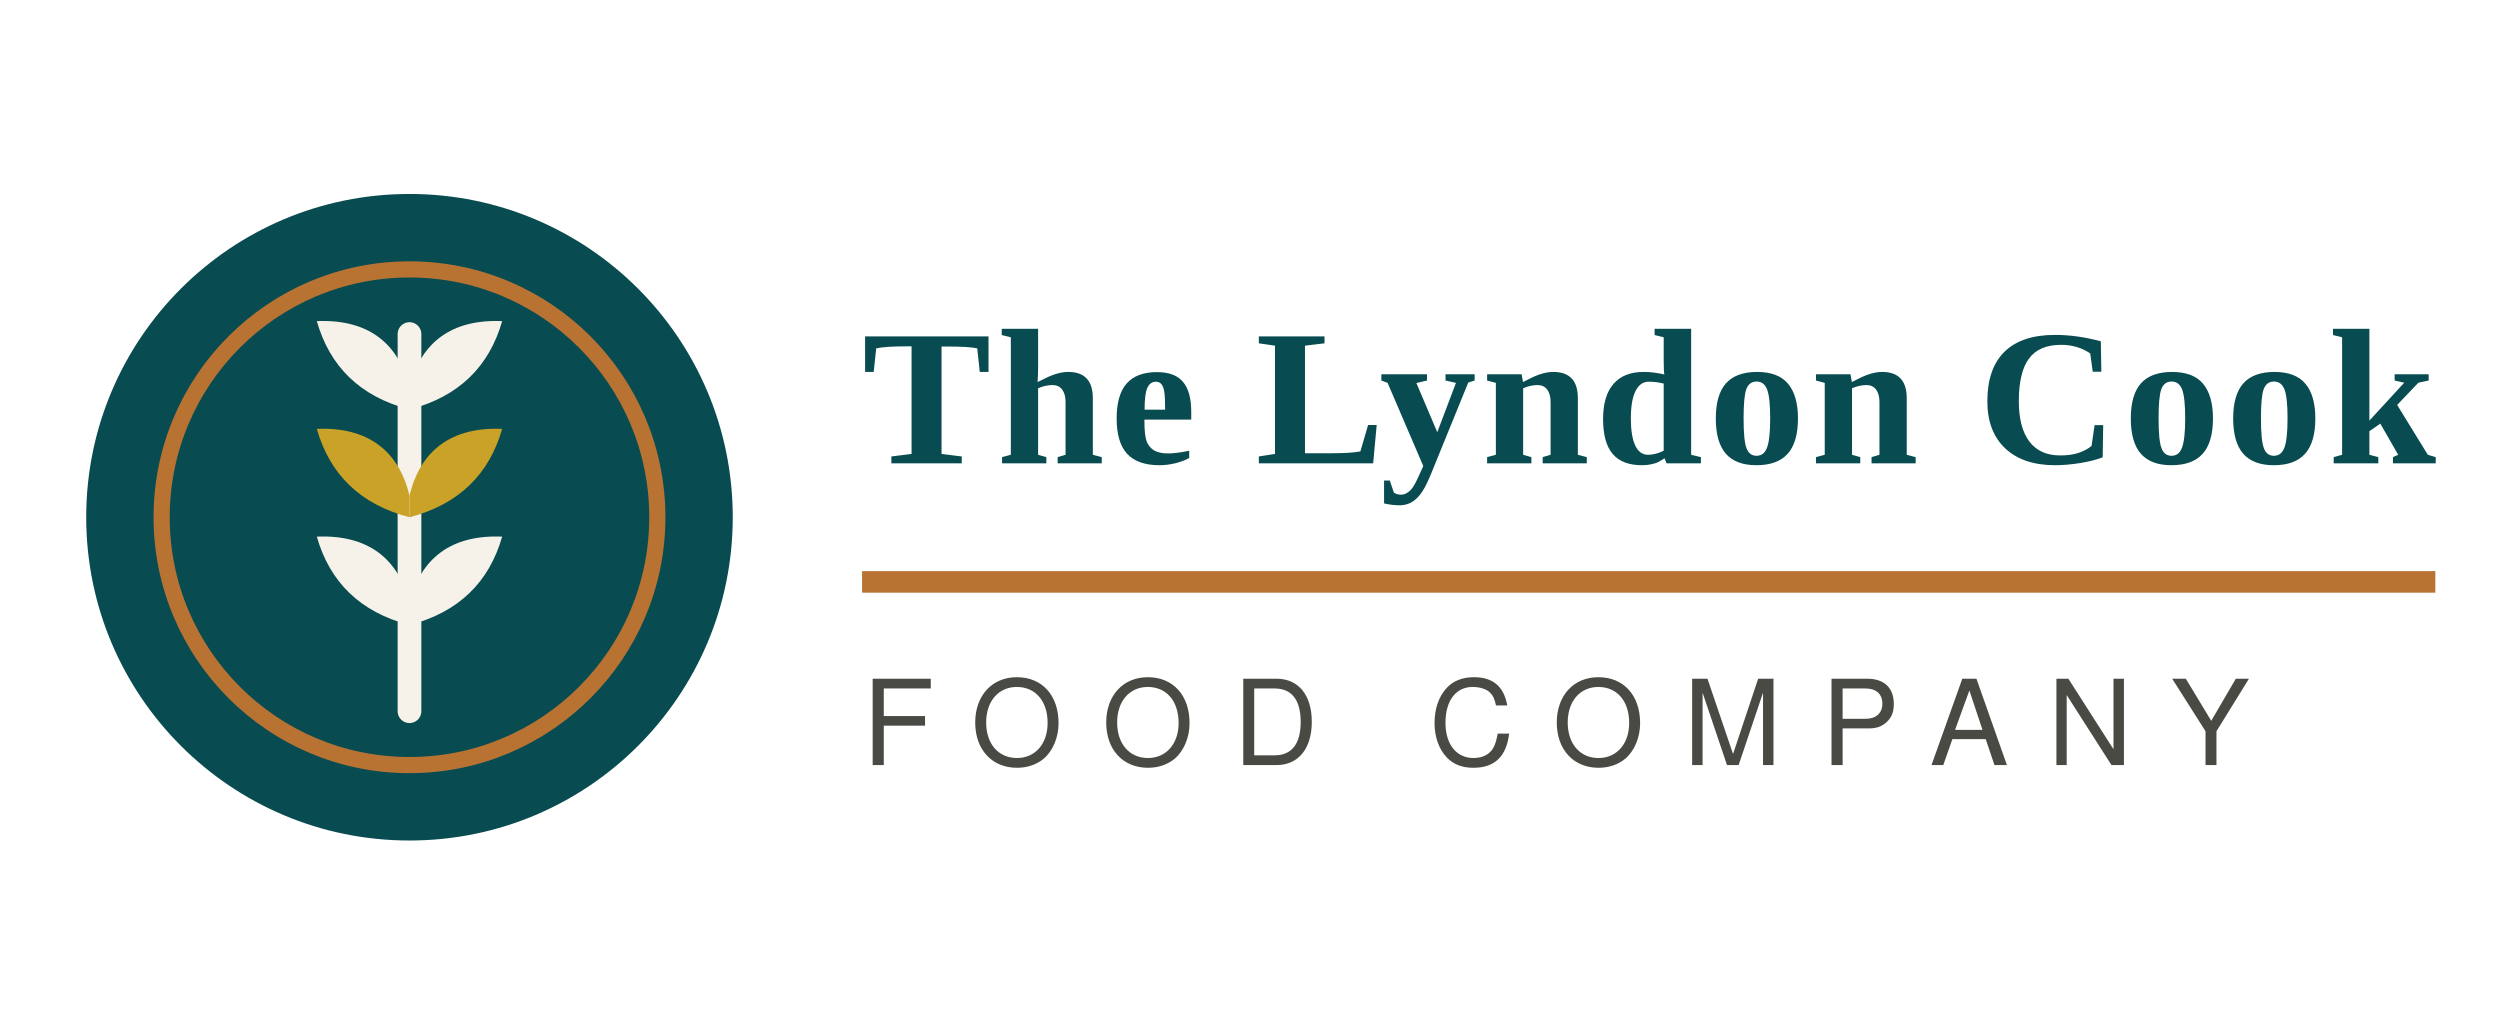
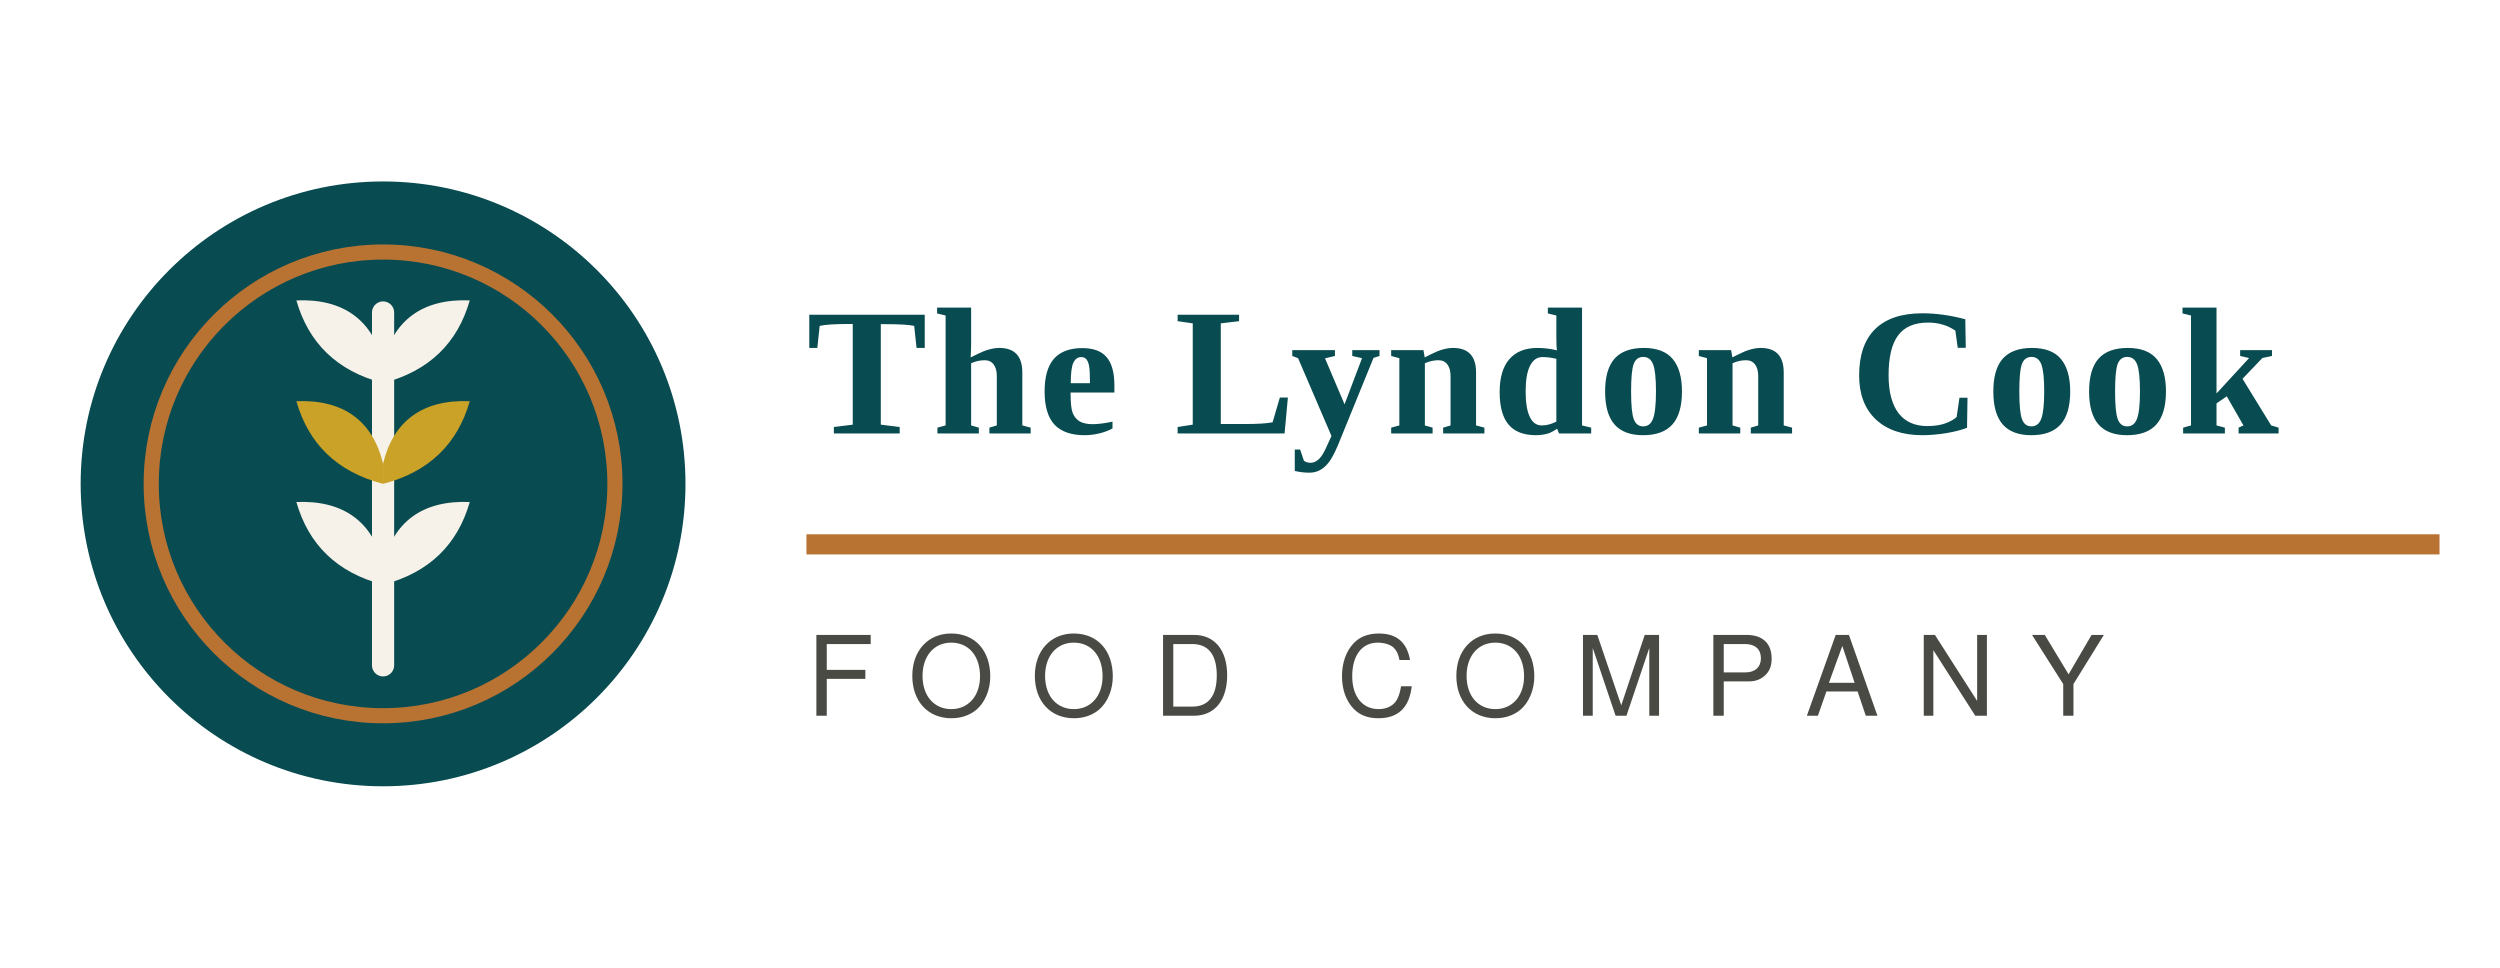
- <svg xmlns="http://www.w3.org/2000/svg" viewBox="0 0 232 96" width="232" height="96" role="img" aria-label="The Lyndon Cook">
+ <svg xmlns="http://www.w3.org/2000/svg" viewBox="0 0 248 96" width="248" height="96" role="img" aria-label="The Lyndon Cook">
  <g fill="none" fill-rule="evenodd">
    <circle cx="38" cy="48" r="30" fill="#084B50" />
    <circle cx="38" cy="48" r="23" stroke="#B87333" stroke-width="1.5" />
    <path d="M38 66V31" stroke="#F6F2EA" stroke-width="2.2" stroke-linecap="round" />
    <path d="M38 38c-4.6-1.2-7.4-4-8.6-8.2 4.7-.2 7.6 2 8.6 6.2V38Z" fill="#F6F2EA" />
    <path d="M38 38c4.6-1.2 7.4-4 8.6-8.2-4.7-.2-7.6 2-8.6 6.2V38Z" fill="#F6F2EA" />
    <path d="M38 48c-4.6-1.2-7.4-4-8.6-8.2 4.7-.2 7.6 2 8.6 6.2V48Z" fill="#C9A227" />
    <path d="M38 48c4.6-1.2 7.4-4 8.6-8.2-4.7-.2-7.6 2-8.6 6.2V48Z" fill="#C9A227" />
    <path d="M38 58c-4.6-1.2-7.4-4-8.6-8.2 4.7-.2 7.6 2 8.6 6.2V58Z" fill="#F6F2EA" />
    <path d="M38 58c4.6-1.2 7.4-4 8.6-8.2-4.7-.2-7.6 2-8.6 6.2V58Z" fill="#F6F2EA" />
  </g>
  <text x="80" y="43" fill="#084B50" font-family="Georgia, 'Times New Roman', serif" font-size="18" font-weight="600" letter-spacing="0.5">The Lyndon Cook</text>
-   <line x1="80" y1="54" x2="226" y2="54" stroke="#B87333" stroke-width="2" />
+   <line x1="80" y1="54" x2="242" y2="54" stroke="#B87333" stroke-width="2" />
  <text x="80" y="71" fill="#4A4A45" font-family="'Helvetica Neue', Helvetica, Arial, sans-serif" font-size="11" letter-spacing="3.6">FOOD COMPANY</text>
</svg>
